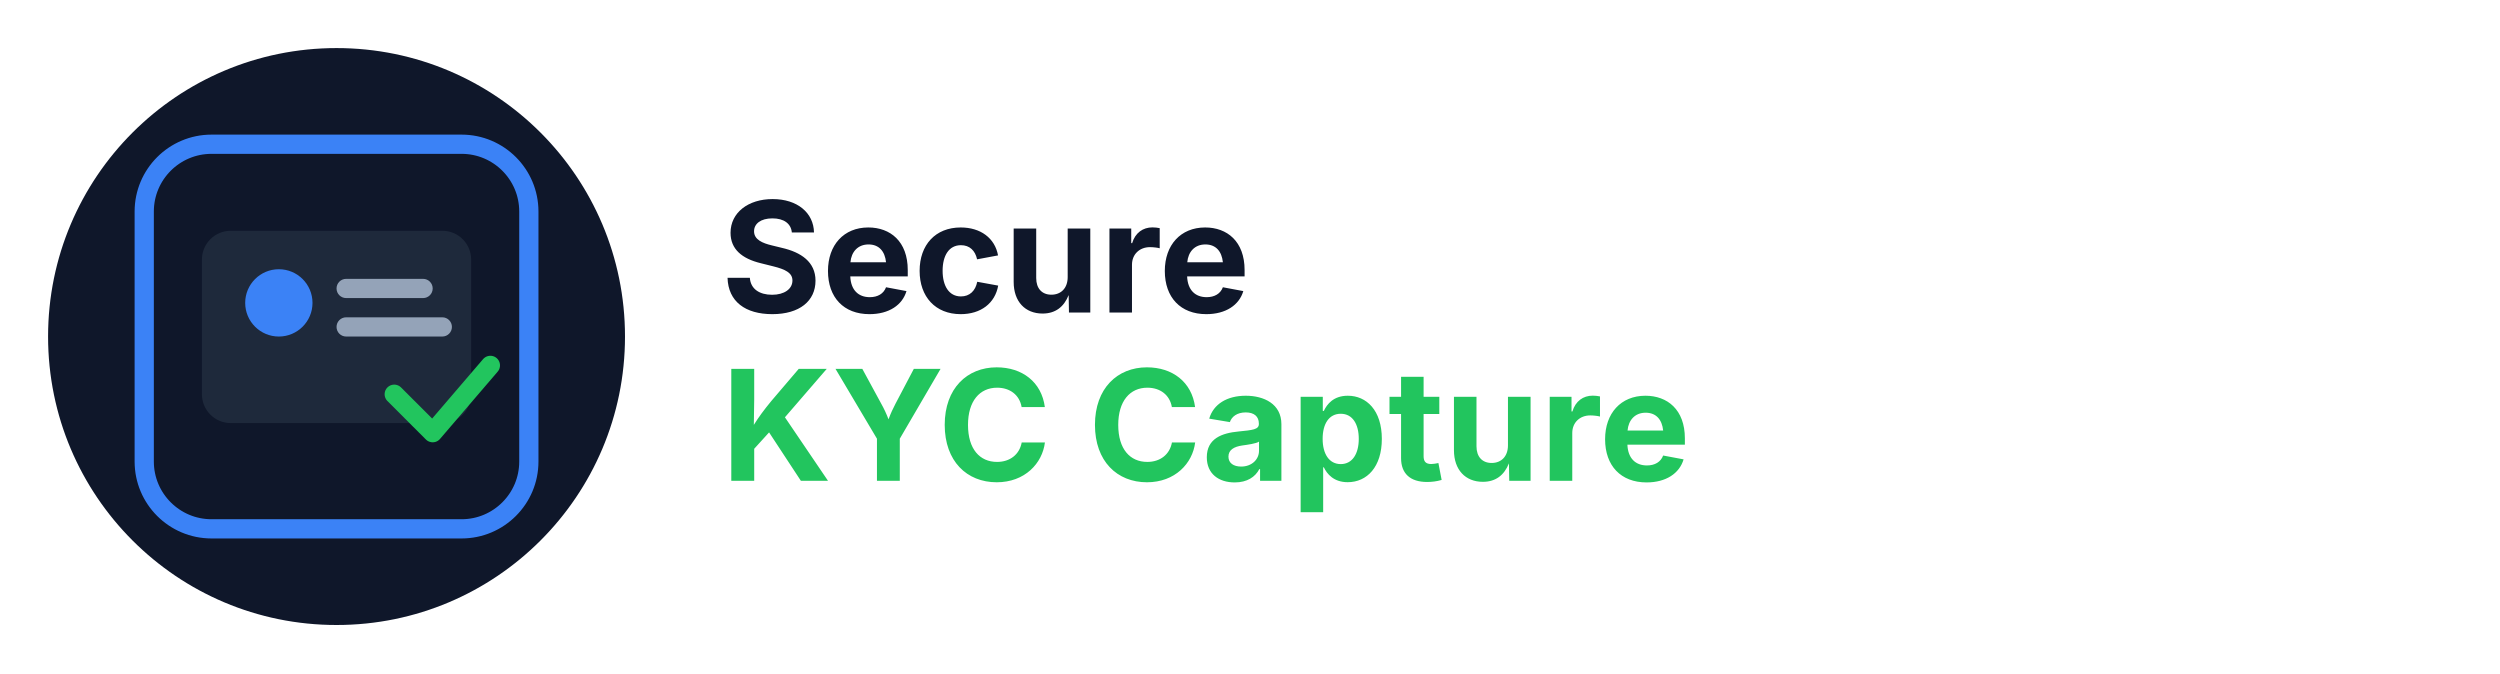
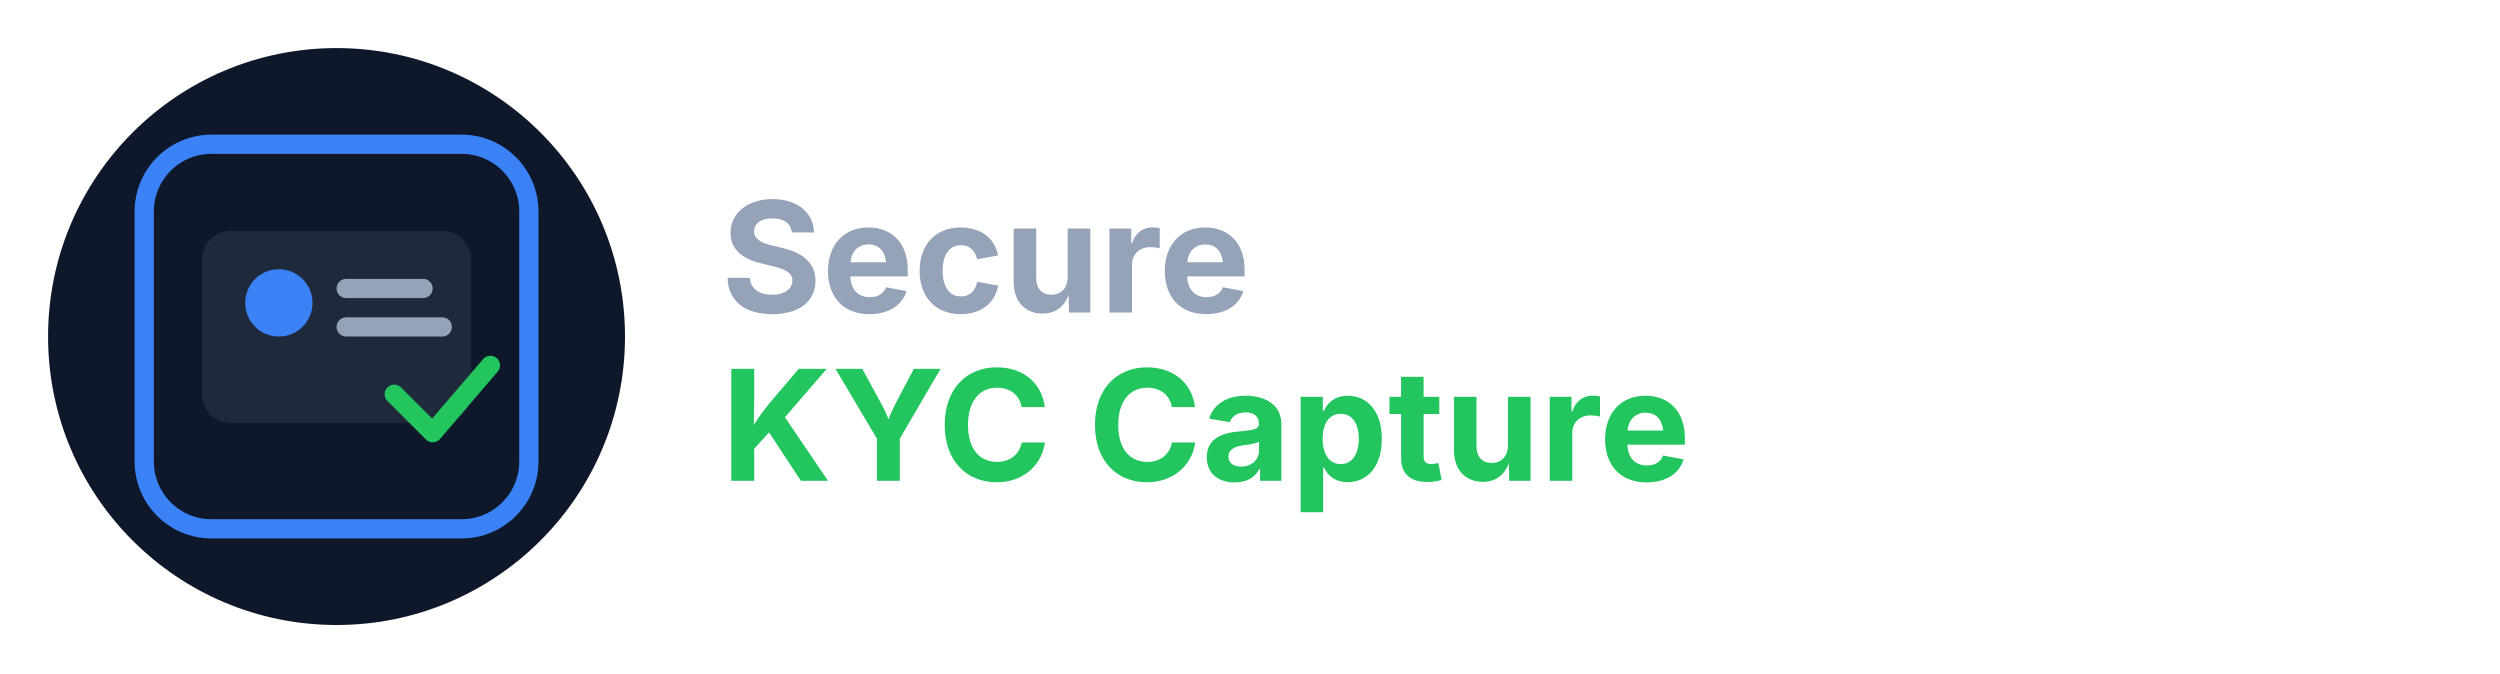
<svg xmlns="http://www.w3.org/2000/svg" width="520" height="140" viewBox="0 0 520 140" fill="none">
  <circle cx="70" cy="70" r="60" fill="#0F172A" />
  <rect x="30" y="30" width="80" height="80" rx="14" stroke="#3B82F6" stroke-width="4" />
  <rect x="42" y="48" width="56" height="40" rx="6" fill="#1E293B" />
  <circle cx="58" cy="63" r="7" fill="#3B82F6" />
  <rect x="70" y="58" width="20" height="4" rx="2" fill="#94A3B8" />
  <rect x="70" y="66" width="24" height="4" rx="2" fill="#94A3B8" />
  <path d="M82 82 L90 90 L102 76" stroke="#22C55E" stroke-width="4" stroke-linecap="round" stroke-linejoin="round" />
-   <text x="150" y="65" font-family="Inter, Arial, sans-serif" font-size="32" font-weight="700" fill="#0F172A">
+   <text x="150" y="65" font-family="Inter, Arial, sans-serif" font-size="32" font-weight="700" fill="#94A3B8">
    Secure
  </text>
  <text x="150" y="100" font-family="Inter, Arial, sans-serif" font-size="32" font-weight="700" fill="#22C55E">
    KYC Capture
  </text>
</svg>
